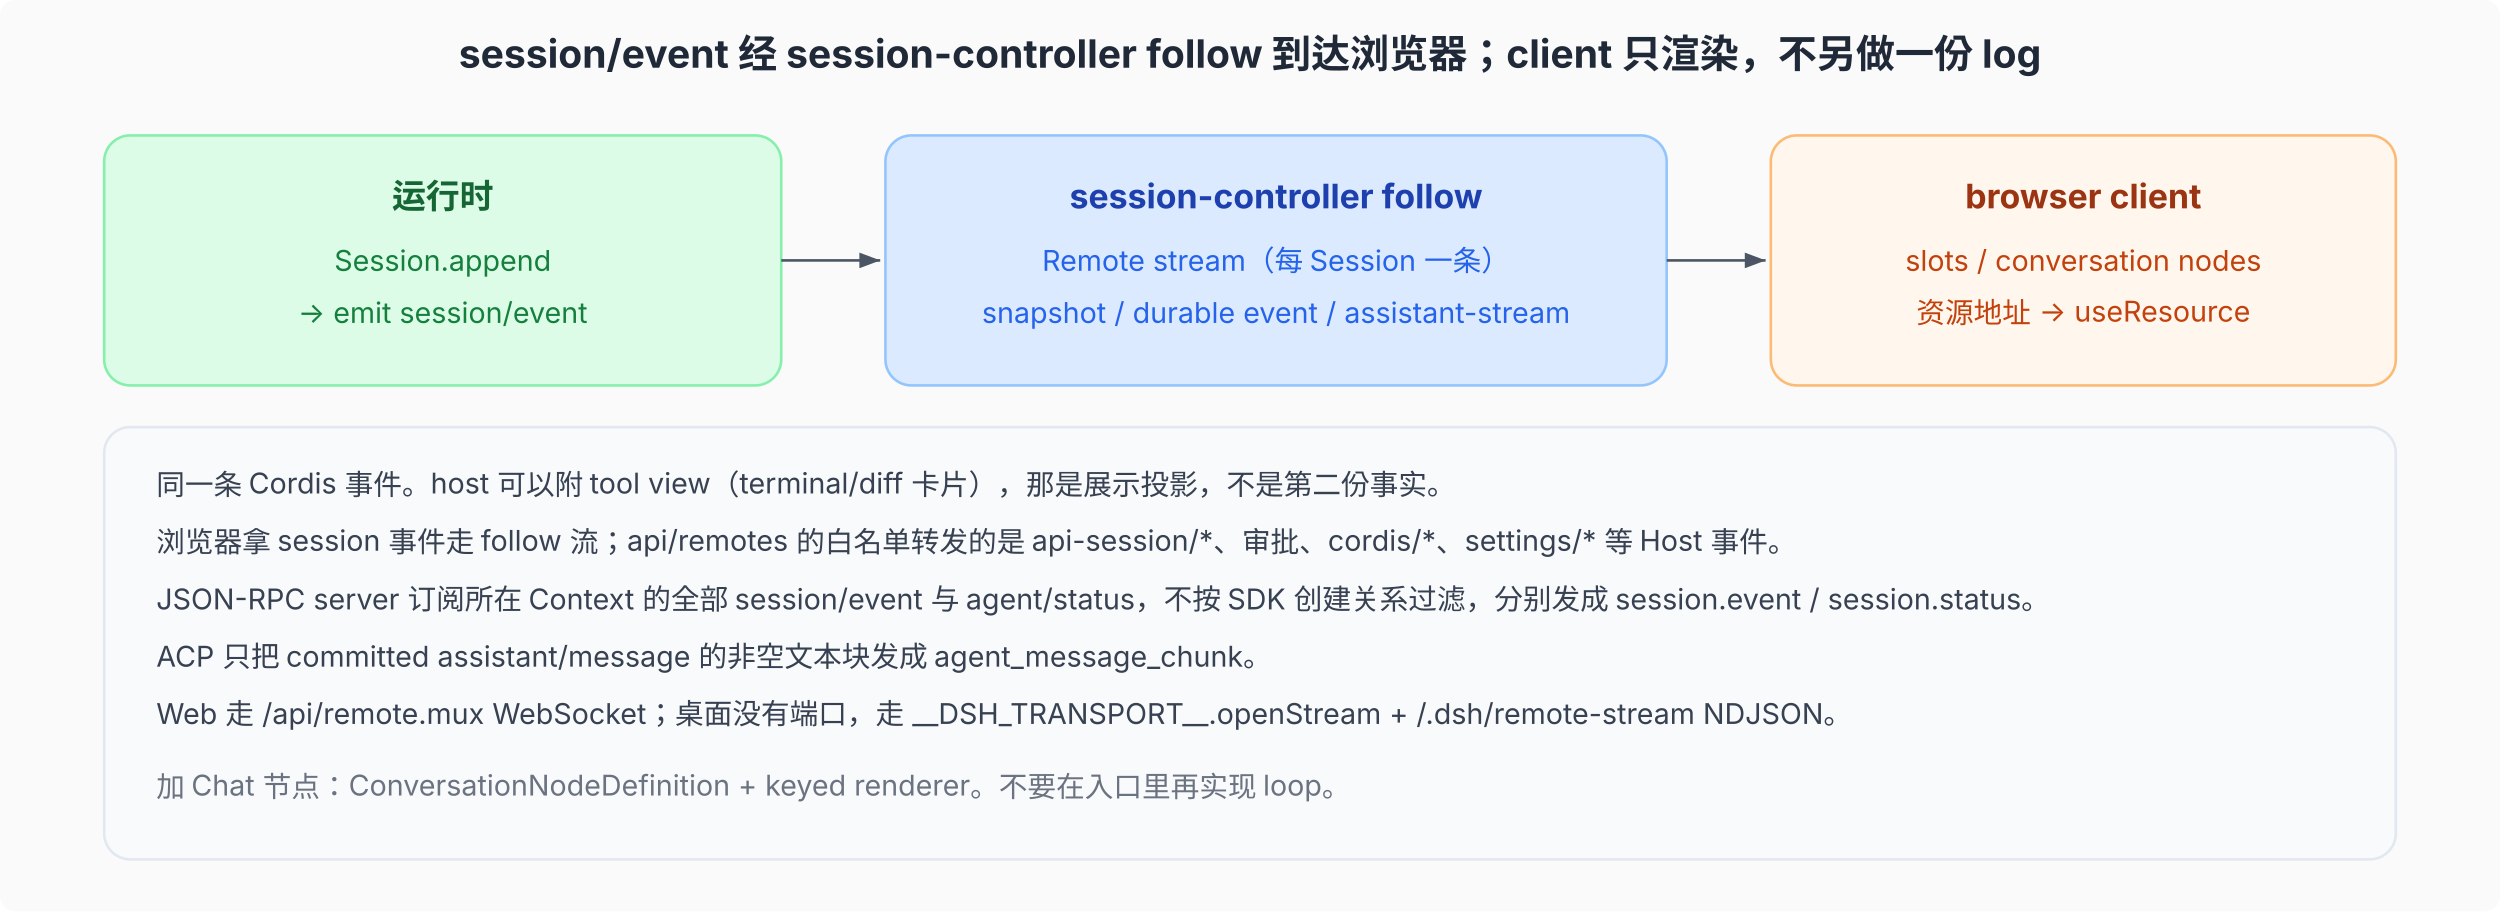
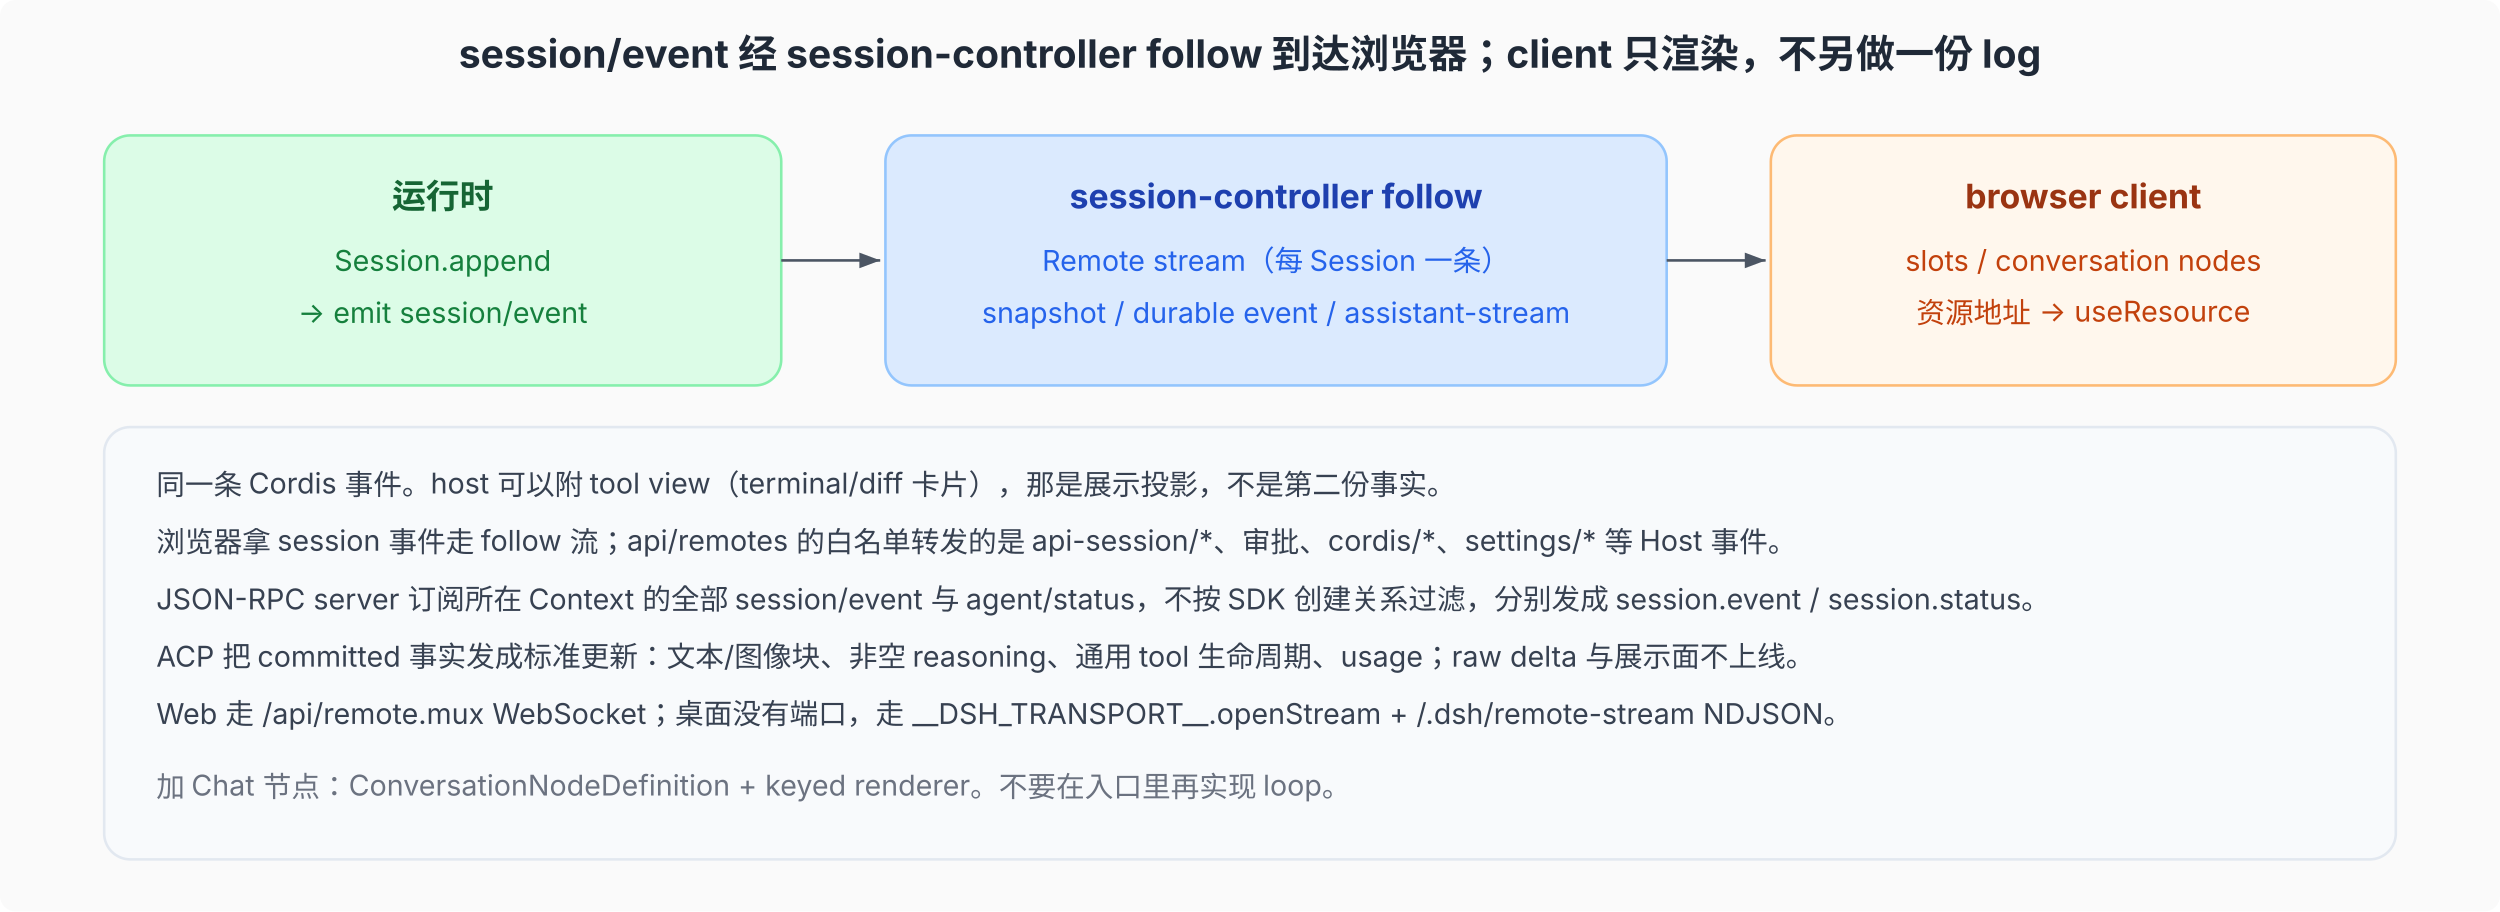
<svg xmlns="http://www.w3.org/2000/svg" viewBox="0 0 960 350" font-family="system-ui, -apple-system, 'PingFang SC', 'Noto Sans SC', sans-serif" font-size="12">
  <defs>
    <marker id="arr" markerWidth="8" markerHeight="6" refX="8" refY="3" orient="auto">
      <path d="M0,0 L8,3 L0,6 Z" fill="#4b5563" />
    </marker>
  </defs>
  <rect width="960" height="350" fill="#fafafa" rx="6" />
  <text x="480" y="26" text-anchor="middle" font-size="15" font-weight="700" fill="#1f2937">session/event 经 session-controller follow 到达浏览器；client 只渲染，不另做一份 log</text>
  <rect x="40" y="52" width="260" height="96" rx="10" fill="#dcfce7" stroke="#86efac" />
  <text x="170" y="80" text-anchor="middle" font-size="13" font-weight="700" fill="#166534">运行时</text>
  <text x="170" y="104" text-anchor="middle" font-size="11" fill="#15803d">Session.append</text>
  <text x="170" y="124" text-anchor="middle" font-size="11" fill="#15803d">→ emit session/event</text>
  <line x1="300" y1="100" x2="338" y2="100" stroke="#4b5563" marker-end="url(#arr)" />
  <rect x="340" y="52" width="300" height="96" rx="10" fill="#dbeafe" stroke="#93c5fd" />
  <text x="490" y="80" text-anchor="middle" font-size="13" font-weight="700" fill="#1e40af">session-controller follow</text>
  <text x="490" y="104" text-anchor="middle" font-size="11" fill="#2563eb">Remote stream（每 Session 一条）</text>
  <text x="490" y="124" text-anchor="middle" font-size="11" fill="#2563eb">snapshot / durable event / assistant-stream</text>
  <line x1="640" y1="100" x2="678" y2="100" stroke="#4b5563" marker-end="url(#arr)" />
  <rect x="680" y="52" width="240" height="96" rx="10" fill="#fff7ed" stroke="#fdba74" />
  <text x="800" y="80" text-anchor="middle" font-size="13" font-weight="700" fill="#9a3412">browser client</text>
  <text x="800" y="104" text-anchor="middle" font-size="11" fill="#c2410c">slots / conversation nodes</text>
  <text x="800" y="124" text-anchor="middle" font-size="11" fill="#c2410c">资源地址 → useResource</text>
  <rect x="40" y="164" width="880" height="166" rx="10" fill="#f8fafc" stroke="#e2e8f0" />
  <text x="60" y="190" font-size="11" fill="#374151">同一条 Cordis 事件。host 可以附 tool view（terminal/diff 卡片），那是展示投影，不是第二份事实。</text>
  <text x="60" y="212" font-size="11" fill="#374151">浏览器拿 session 事件走 follow 流；api/remotes 的白名单转发的是 api-session/*、审批、cordis/*、settings/* 等 Host 事件。</text>
  <text x="60" y="234" font-size="11" fill="#374151">JSON-RPC server 订阅所在 Context 的全部 session/event 与 agent/status，不按 SDK 创建关系过滤，分别发成 session.event / session.status。</text>
-   <text x="60" y="256" font-size="11" fill="#374151">ACP 只把 committed assistant/message 的非空文本块发成 agent_message_chunk。</text>
+   <text x="60" y="256" font-size="11" fill="#374151">ACP 把 committed 事实发成标准更新：文本/图像块、非空 reasoning、通用 tool 生命周期、usage；raw delta 与展示面不上线。</text>
  <text x="60" y="278" font-size="11" fill="#374151">Web 走 /api/remote.mux WebSocket；桌面没有端口，走 __DSH_TRANSPORT__.openStream + /.dsh/remote-stream NDJSON。</text>
  <text x="60" y="306" font-size="11" fill="#6b7280">加 Chat 节点：ConversationNodeDefinition + keyed renderer。不要在入口里再实现 loop。</text>
</svg>
